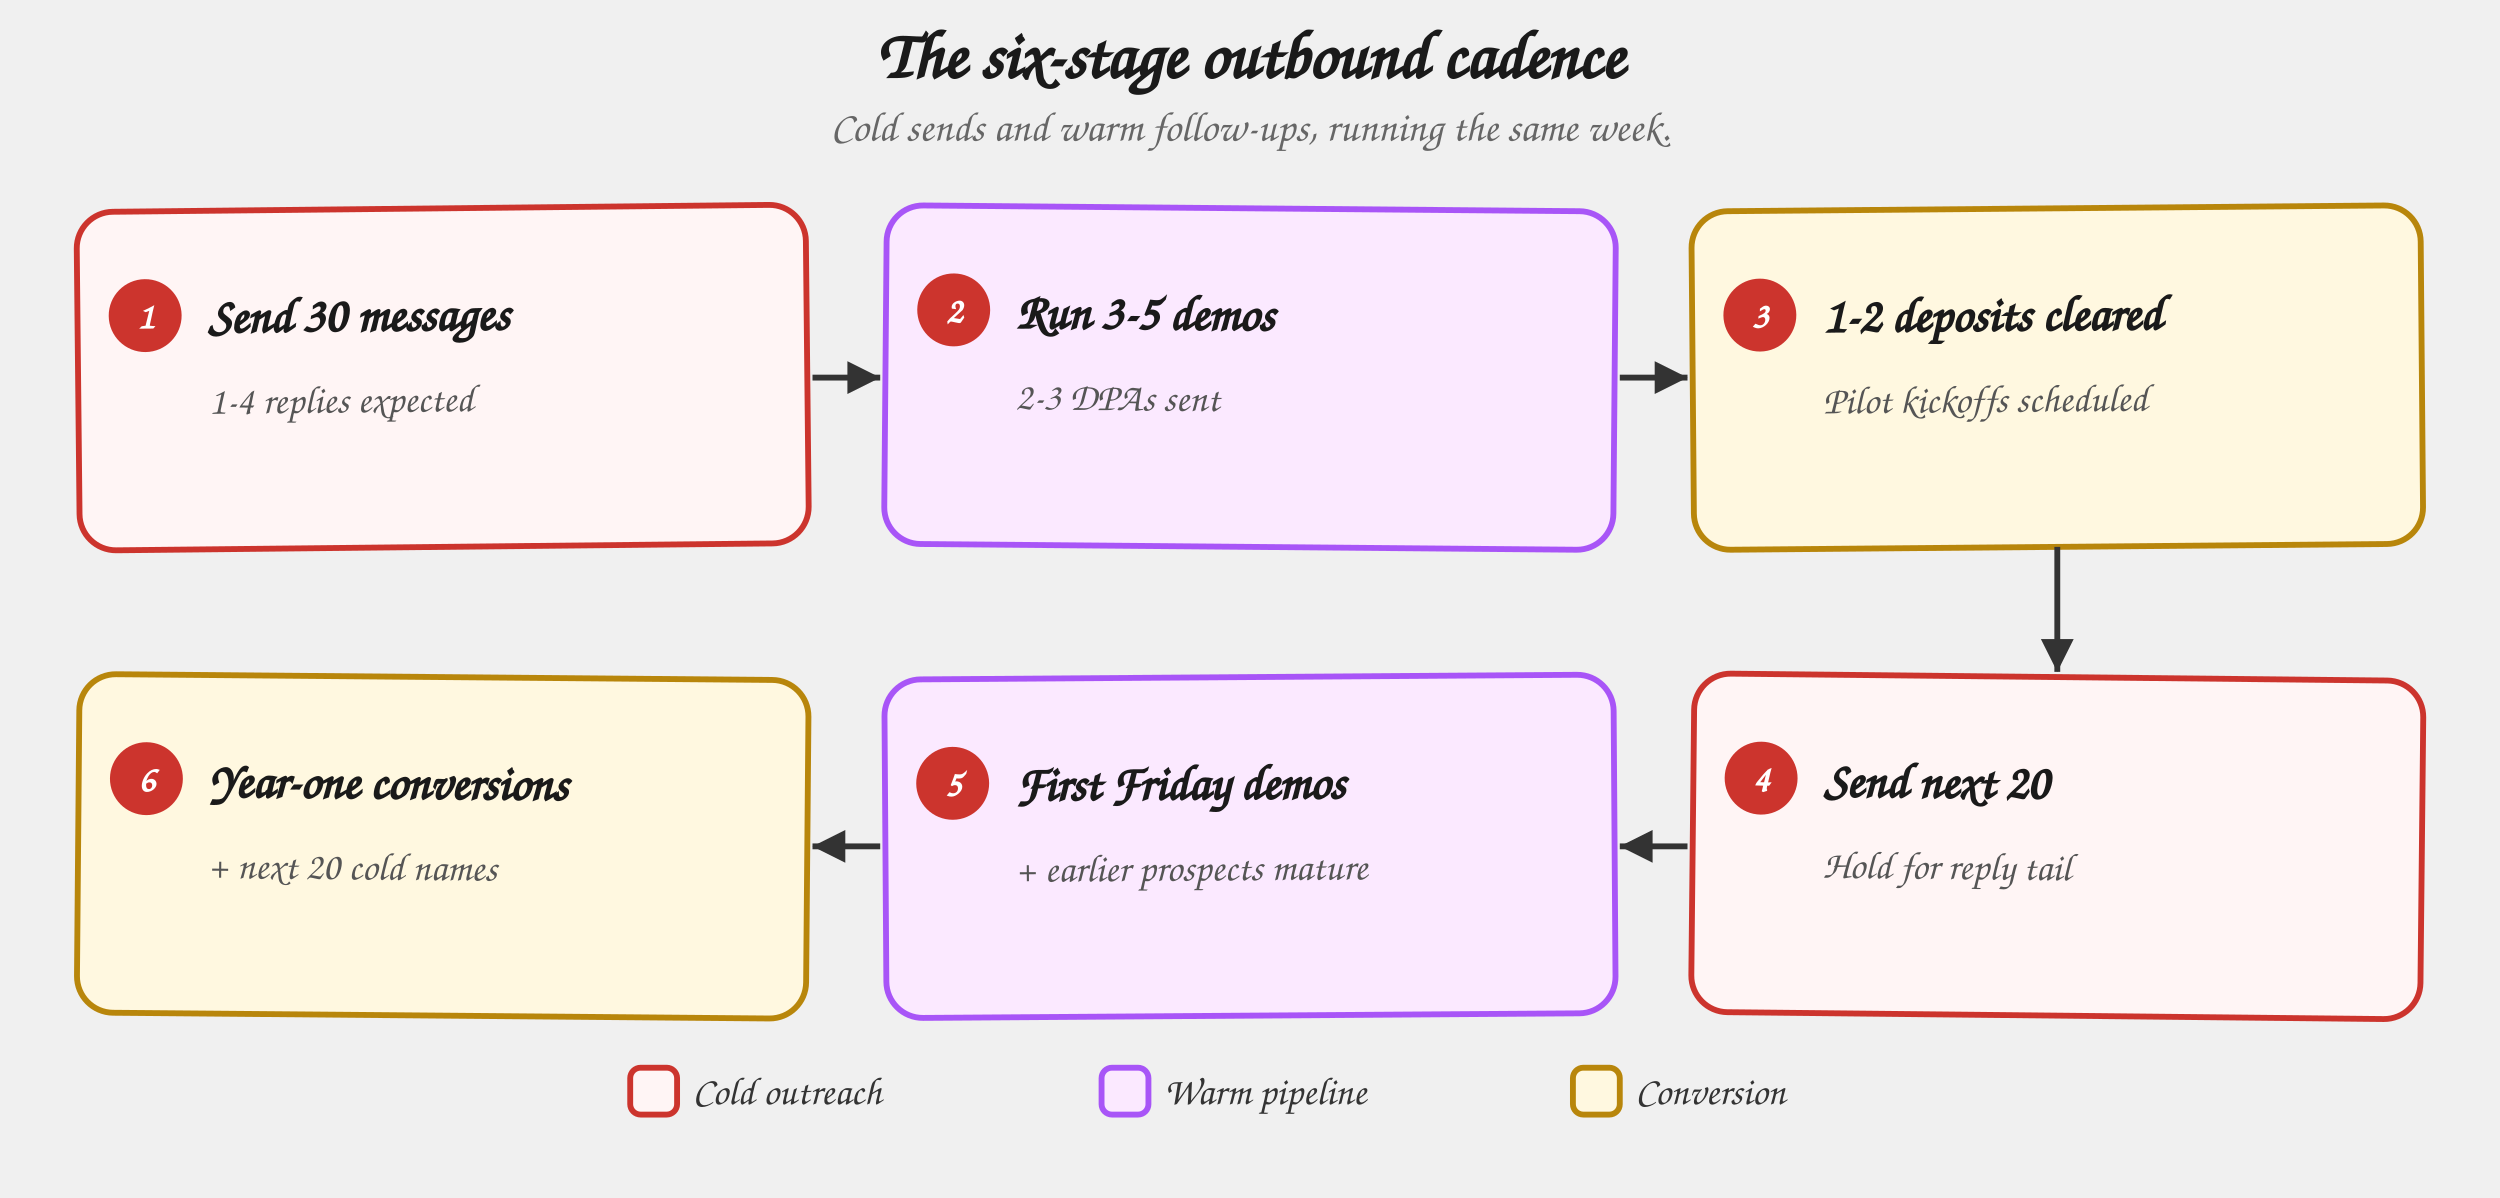
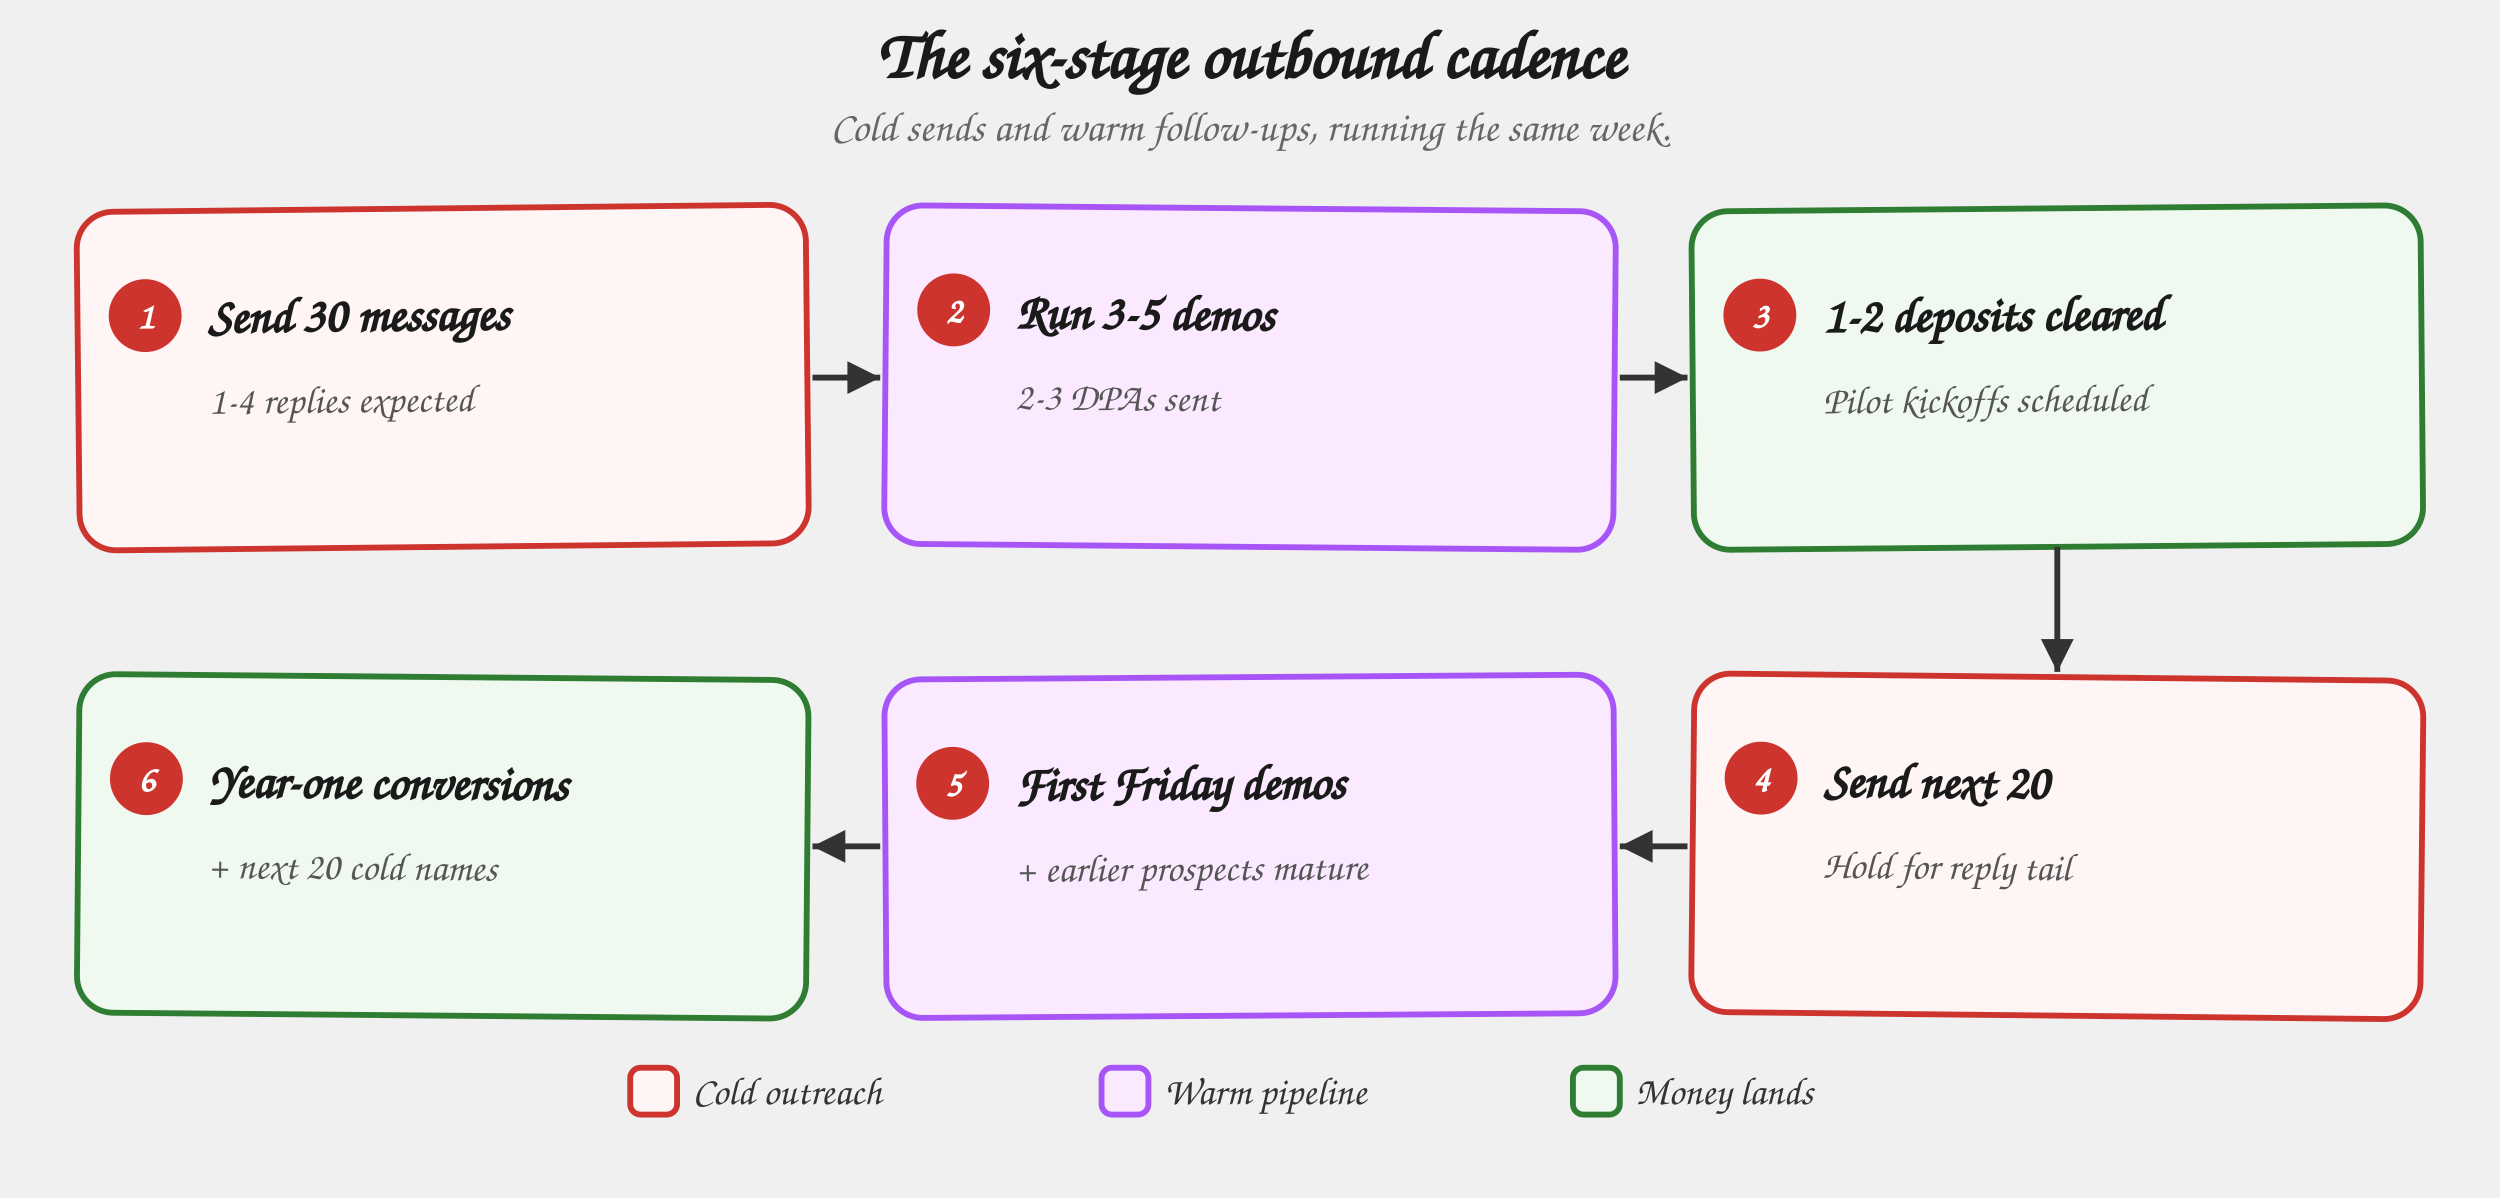
<svg xmlns="http://www.w3.org/2000/svg" viewBox="0 0 960 460" role="img" aria-labelledby="cadence-title">
  <defs>
    <style>
      .h      { font-family: "Caveat", "Patrick Hand", "Comic Sans MS", cursive; }
      .title  { font-size: 26px; font-weight: 700; fill: #1a1a1a; }
      .sub    { font-size: 16px; fill: #666; font-style: italic; }
      .step   { font-size: 19px; font-weight: 700; fill: #1a1a1a; }
      .stepsm { font-size: 15px; fill: #555; }
      .num    { font-size: 14px; font-weight: 700; fill: #fff; }
      .numdot { fill: #cc342d; }
      .card-cold { fill: #fff5f5; stroke: #cc342d; stroke-width: 2.25; }
      .card-warm { fill: #fbe9ff; stroke: #a855f7; stroke-width: 2.25; }
-       .card-conv { fill: #fff8e0; stroke: #b8860b; stroke-width: 2.25; }
+       .card-conv { fill: #f0f9f0; stroke: #2e7d32; stroke-width: 2.25; }
      .arrow  { stroke: #333; stroke-width: 2.25; fill: none; }
      .legend { font-size: 15px; fill: #333; }
    </style>
    <marker id="ah" viewBox="0 0 10 10" refX="8" refY="5" markerWidth="7" markerHeight="7" orient="auto-start-reverse">
      <path d="M 0 1 L 8 5 L 0 9 z" fill="#333" />
    </marker>
  </defs>
  <text x="480" y="30" text-anchor="middle" class="h title">The six-stage outbound cadence</text>
  <text x="480" y="54" text-anchor="middle" class="h sub">Cold sends and warm follow-ups, running the same week.</text>
  <g transform="translate(30,80) rotate(-0.6 140 65)">
    <rect width="280" height="130" rx="14" class="card-cold" />
    <circle cx="26" cy="40" r="14" class="numdot" />
    <text x="26" y="45" text-anchor="middle" class="h num">1</text>
    <text x="50" y="47" class="h step">Send 30 messages</text>
    <text x="50" y="78" class="h stepsm">1-4 replies expected</text>
  </g>
  <g transform="translate(340,80) rotate(0.5 140 65)">
    <rect width="280" height="130" rx="14" class="card-warm" />
    <circle cx="26" cy="40" r="14" class="numdot" />
    <text x="26" y="45" text-anchor="middle" class="h num">2</text>
    <text x="50" y="47" class="h step">Run 3-5 demos</text>
    <text x="50" y="78" class="h stepsm">2-3 DPAs sent</text>
  </g>
  <g transform="translate(650,80) rotate(-0.5 140 65)">
    <rect width="280" height="130" rx="14" class="card-conv" />
    <circle cx="26" cy="40" r="14" class="numdot" />
    <text x="26" y="45" text-anchor="middle" class="h num">3</text>
    <text x="50" y="47" class="h step">1-2 deposits cleared</text>
    <text x="50" y="78" class="h stepsm">Pilot kickoffs scheduled</text>
  </g>
  <path d="M 312 145 L 338 145" class="arrow" marker-end="url(#ah)" />
  <path d="M 622 145 L 648 145" class="arrow" marker-end="url(#ah)" />
  <path d="M 790 210 L 790 258" class="arrow" marker-end="url(#ah)" />
  <g transform="translate(650,260) rotate(0.6 140 65)">
    <rect width="280" height="130" rx="14" class="card-cold" />
    <circle cx="26" cy="40" r="14" class="numdot" />
    <text x="26" y="45" text-anchor="middle" class="h num">4</text>
    <text x="50" y="47" class="h step">Send next 20</text>
    <text x="50" y="78" class="h stepsm">Hold for reply tail</text>
  </g>
  <g transform="translate(340,260) rotate(-0.4 140 65)">
    <rect width="280" height="130" rx="14" class="card-warm" />
    <circle cx="26" cy="40" r="14" class="numdot" />
    <text x="26" y="45" text-anchor="middle" class="h num">5</text>
    <text x="50" y="47" class="h step">First Friday demos</text>
    <text x="50" y="78" class="h stepsm">+ earlier prospects mature</text>
  </g>
  <g transform="translate(30,260) rotate(0.5 140 65)">
    <rect width="280" height="130" rx="14" class="card-conv" />
    <circle cx="26" cy="40" r="14" class="numdot" />
    <text x="26" y="45" text-anchor="middle" class="h num">6</text>
    <text x="50" y="47" class="h step">Year-one conversions</text>
    <text x="50" y="78" class="h stepsm">+ next 20 cold names</text>
  </g>
  <path d="M 648 325 L 622 325" class="arrow" marker-end="url(#ah)" />
  <path d="M 338 325 L 312 325" class="arrow" marker-end="url(#ah)" />
  <rect x="242" y="410" width="18" height="18" rx="4" class="card-cold" />
  <text x="266" y="424" class="h legend">Cold outreach</text>
  <rect x="423" y="410" width="18" height="18" rx="4" class="card-warm" />
  <text x="447" y="424" class="h legend">Warm pipeline</text>
  <rect x="604" y="410" width="18" height="18" rx="4" class="card-conv" />
-   <text x="628" y="424" class="h legend">Conversion</text>
+   <text x="628" y="424" class="h legend">Money lands</text>
</svg>
